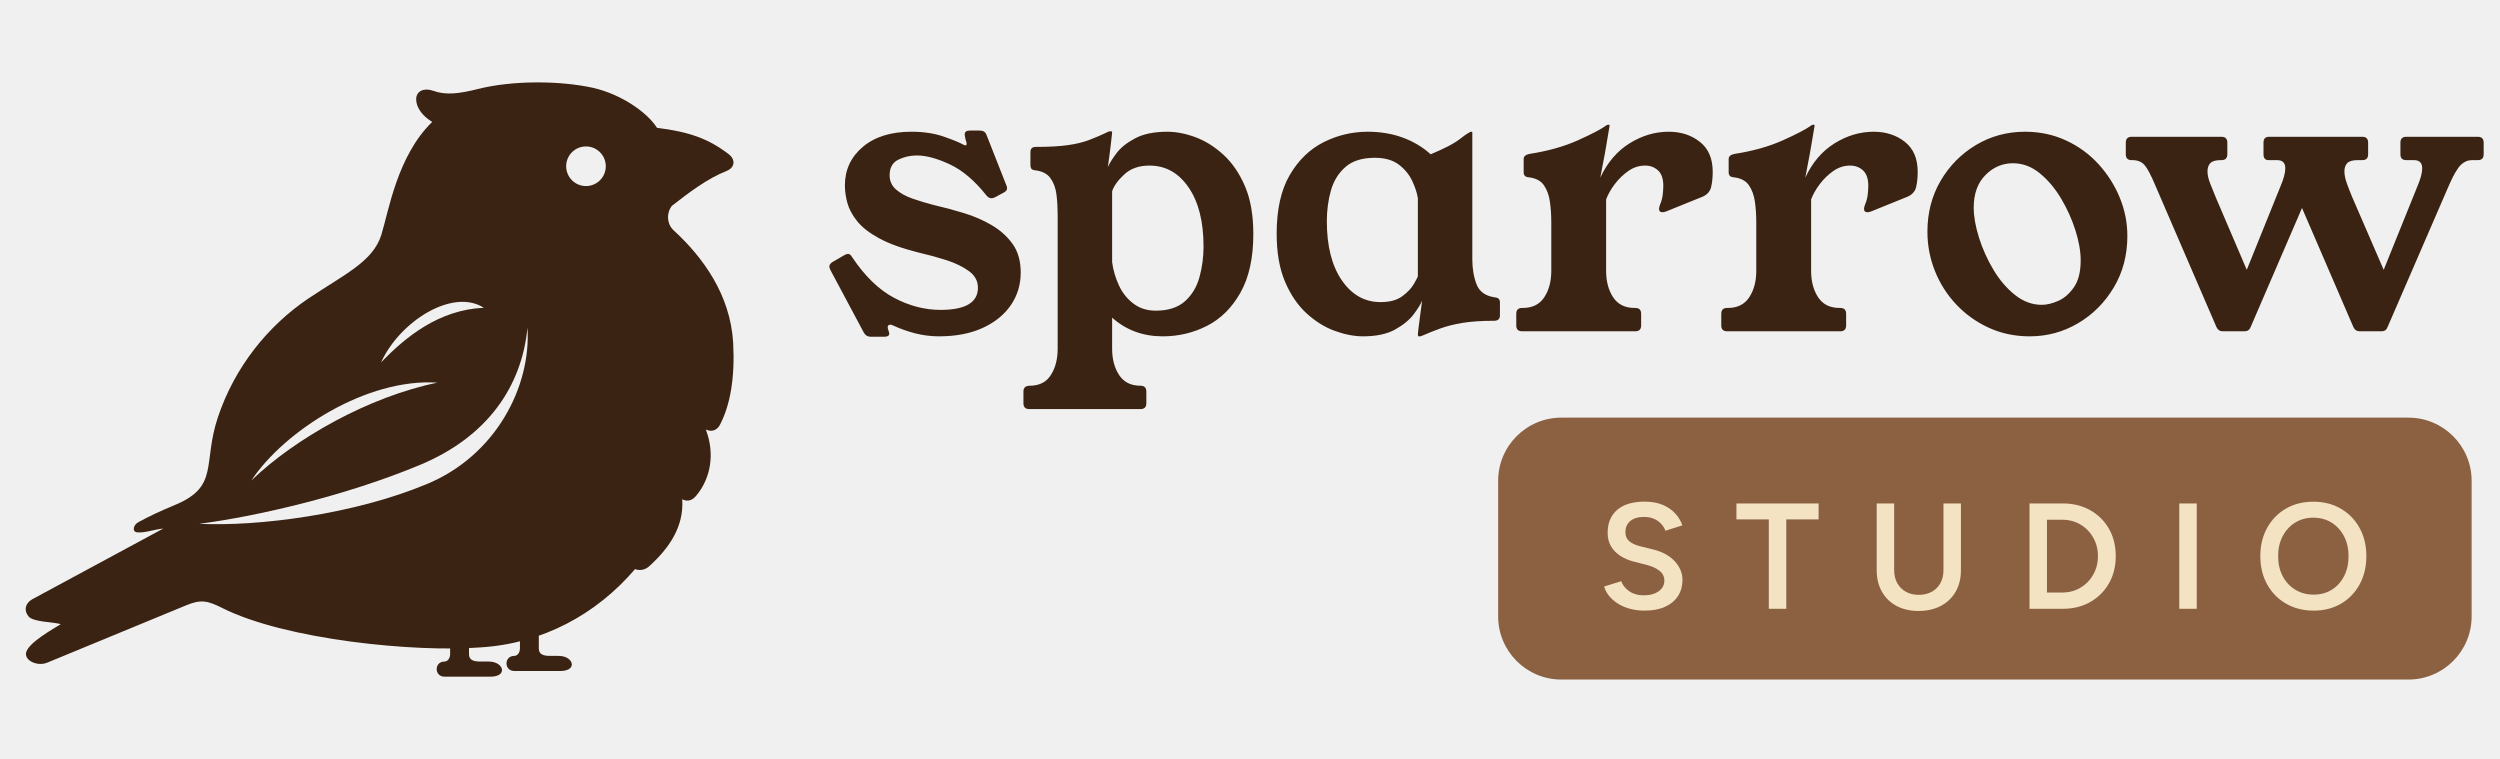
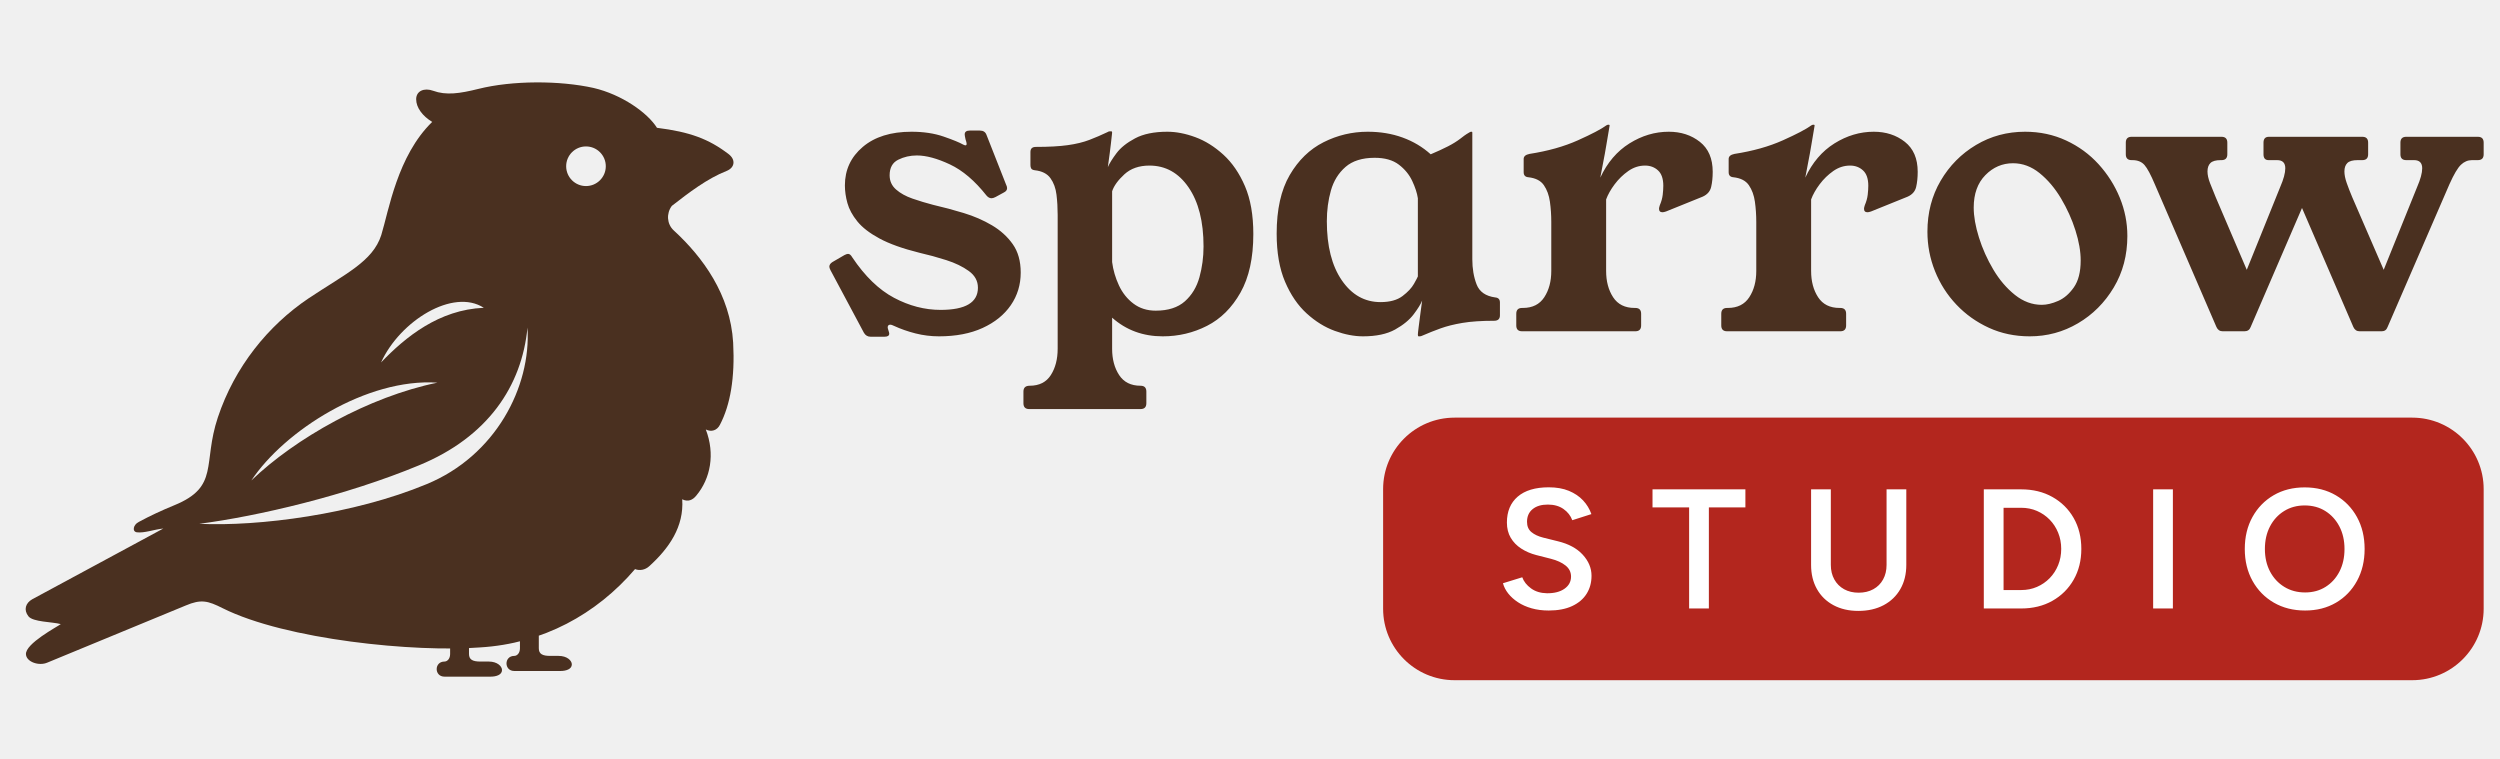
<svg xmlns="http://www.w3.org/2000/svg" viewBox="-10.57 -0.28 154.25 46.82" width="154.25" height="46.82">
  <defs>
    <mask id="bird-cutouts" maskUnits="userSpaceOnUse" x="0" y="0" width="1024" height="1024">
      <rect width="1024" height="1024" fill="#fff" />
      <circle cx="731" cy="286" r="21" fill="#000" />
      <path fill="#000" d="m 669,457 c -6,62 -42,116 -115,146 -77,32 -171,54 -233,62 63,3 164,-10 241,-42 73,-30 111,-103 107,-166 z m -95.46,58.386 C 500.985,530.214 422.836,574.31 376.291,619.079 411.28,566.493 498.54,510.386 573.54,515.386 Z m 49.161,-79.36 c -47.597,2 -83.13,31.052 -108.926,57.943 20.143,-44.184 76.451,-78.984 108.926,-57.943 z" />
    </mask>
  </defs>
  <g id="bird" transform="translate(-9.574 0.722) scale(0.0582104) translate(-95 -135)">
    <g transform="translate(-32 8)">
-       <path fill="#3A2312" mask="url(#bird-cutouts)" d="M 806.242,245.252 C 841.103,249.617 861,257 882,273 c 8,6 6.8,14.5 -2,18 -20.4,8 -40,23 -58,37 -6,8 -5.3,19.3 2,26 30.8,28.3 60,68 63,119 2,37 -3,66 -14,87 -3,6 -9,8 -15,5 10,26 5,52 -10,70 -4,5 -9,7 -15,4 2,29 -13.9,51.9 -35,71 -4.2,3.8 -10,5 -15,3 -41,48 -98,79 -164,83 -68.7,5.4 -206.1,-8 -273.2,-41.6 -15.7,-7.9 -22.8,-9.7 -39.1,-2.8 l -146.487,60.454 c -9,4 -22.301,-0.656 -22.801,-8.656 -1.023,-11.327 33.37,-29.372 36.904,-32.095 C 165.205,768.81 144.8,769.2 140,763 c -5.3,-6.8 -3,-14 4,-18 l 139,-75 c -10,1 -20,5 -28,4 -5.3,-0.7 -4,-8 2,-11 11.8,-6.4 24.5,-12.3 37.7,-17.7 48.1,-19.7 29.7,-43.8 46.1,-93.1 17.8,-53.4 53.1,-97.2 96.2,-126.2 39,-26 68,-39 77,-67 8,-26 17,-84 54,-120 -10,-6 -17,-15 -17,-24 0,-9 8.7,-12.4 18,-9 13.7,5 28,3 48,-2 36,-9 86,-9 122,-1 30,7 57.242,26.252 67.242,42.252 z M 587,779 h 20 v 24 c 0,6 4,8 12,8 h 9 c 9,0 14,5 14,9 0,5 -6,7 -12,7 h -49 c -11,0 -11,-16 0,-16 3,0 6,-3 6,-8 z m 74,-4 h 20 v 22 c 0,6 4,8 12,8 h 9 c 9,0 14,5 14,9 0,5 -6,7 -12,7 h -49 c -11,0 -11,-16 0,-16 3,0 6,-3 6,-8 z" />
+       <path fill="#4A3020" mask="url(#bird-cutouts)" d="M 806.242,245.252 C 841.103,249.617 861,257 882,273 c 8,6 6.8,14.5 -2,18 -20.4,8 -40,23 -58,37 -6,8 -5.3,19.3 2,26 30.8,28.3 60,68 63,119 2,37 -3,66 -14,87 -3,6 -9,8 -15,5 10,26 5,52 -10,70 -4,5 -9,7 -15,4 2,29 -13.9,51.9 -35,71 -4.2,3.8 -10,5 -15,3 -41,48 -98,79 -164,83 -68.7,5.4 -206.1,-8 -273.2,-41.6 -15.7,-7.9 -22.8,-9.7 -39.1,-2.8 l -146.487,60.454 c -9,4 -22.301,-0.656 -22.801,-8.656 -1.023,-11.327 33.37,-29.372 36.904,-32.095 C 165.205,768.81 144.8,769.2 140,763 c -5.3,-6.8 -3,-14 4,-18 l 139,-75 c -10,1 -20,5 -28,4 -5.3,-0.7 -4,-8 2,-11 11.8,-6.4 24.5,-12.3 37.7,-17.7 48.1,-19.7 29.7,-43.8 46.1,-93.1 17.8,-53.4 53.1,-97.2 96.2,-126.2 39,-26 68,-39 77,-67 8,-26 17,-84 54,-120 -10,-6 -17,-15 -17,-24 0,-9 8.7,-12.4 18,-9 13.7,5 28,3 48,-2 36,-9 86,-9 122,-1 30,7 57.242,26.252 67.242,42.252 z M 587,779 h 20 v 24 c 0,6 4,8 12,8 h 9 c 9,0 14,5 14,9 0,5 -6,7 -12,7 h -49 c -11,0 -11,-16 0,-16 3,0 6,-3 6,-8 z m 74,-4 h 20 v 22 c 0,6 4,8 12,8 h 9 c 9,0 14,5 14,9 0,5 -6,7 -12,7 h -49 c -11,0 -11,-16 0,-16 3,0 6,-3 6,-8 z" />
    </g>
  </g>
-   <path id="name" fill="#3A2312" d="M50.848 11.88Q50.704 11.952 50.608 11.952Q50.44 11.952 50.296 11.784Q49.216 10.416 48.04 9.864Q46.864 9.312 46.0 9.312Q45.376 9.312 44.848 9.576Q44.32 9.84 44.32 10.536Q44.32 11.064 44.716 11.412Q45.112 11.76 45.736 11.976Q46.36 12.192 47.008 12.36Q47.944 12.576 48.892 12.864Q49.84 13.152 50.632 13.62Q51.424 14.088 51.916 14.784Q52.408 15.48 52.408 16.536Q52.408 17.664 51.796 18.552Q51.184 19.44 50.056 19.956Q48.928 20.472 47.368 20.472Q46.624 20.472 45.916 20.292Q45.208 20.112 44.584 19.824Q44.44 19.752 44.368 19.752Q44.2 19.752 44.2 19.92Q44.2 19.968 44.248 20.112Q44.296 20.256 44.296 20.304Q44.296 20.496 44.008 20.496H43.144Q42.88 20.496 42.736 20.256L40.672 16.392Q40.6 16.248 40.6 16.176Q40.6 16.008 40.792 15.888L41.536 15.456Q41.68 15.384 41.752 15.384Q41.896 15.384 42.016 15.6Q43.192 17.352 44.596 18.096Q46.0 18.84 47.464 18.84Q49.768 18.84 49.768 17.472Q49.768 16.848 49.204 16.44Q48.64 16.032 47.812 15.768Q46.984 15.504 46.144 15.312Q44.608 14.928 43.696 14.436Q42.784 13.944 42.328 13.38Q41.872 12.816 41.716 12.252Q41.56 11.688 41.56 11.16Q41.56 9.72 42.664 8.784Q43.768 7.848 45.664 7.848Q46.792 7.848 47.656 8.148Q48.52 8.448 48.856 8.64Q48.952 8.688 49.0 8.688Q49.072 8.688 49.072 8.592Q49.072 8.52 49.0 8.304Q48.976 8.184 48.964 8.124Q48.952 8.064 48.952 8.016Q48.952 7.776 49.264 7.776H49.888Q50.2 7.776 50.296 8.04L51.496 11.088Q51.568 11.232 51.568 11.328Q51.568 11.496 51.376 11.592ZM57.784 10.032Q57.928 9.696 58.312 9.18Q58.696 8.664 59.464 8.256Q60.232 7.848 61.456 7.848Q62.272 7.848 63.184 8.184Q64.096 8.52 64.912 9.264Q65.728 10.008 66.244 11.208Q66.76 12.408 66.76 14.16Q66.76 16.368 65.968 17.772Q65.176 19.176 63.904 19.824Q62.632 20.472 61.168 20.472Q59.344 20.472 58.048 19.32V21.24Q58.048 22.2 58.48 22.86Q58.912 23.52 59.8 23.52Q60.16 23.52 60.16 23.88V24.6Q60.16 24.96 59.8 24.96H52.936Q52.576 24.96 52.576 24.6V23.88Q52.576 23.52 52.96 23.52Q53.848 23.52 54.268 22.86Q54.688 22.2 54.688 21.24V12.984Q54.688 12.336 54.616 11.736Q54.544 11.136 54.244 10.716Q53.944 10.296 53.272 10.224Q53.104 10.2 53.056 10.116Q53.008 10.032 53.008 9.912V9.096Q53.008 8.784 53.344 8.784Q54.544 8.784 55.312 8.676Q56.08 8.568 56.644 8.352Q57.208 8.136 57.76 7.872Q57.832 7.824 57.892 7.824Q57.952 7.824 57.976 7.824H58.0Q58.048 7.824 58.048 7.896Q58.048 7.92 58.036 8.016Q58.024 8.112 57.976 8.556Q57.928 9.0 57.784 10.032ZM58.048 15.888Q58.144 16.632 58.468 17.328Q58.792 18.024 59.368 18.456Q59.944 18.888 60.736 18.888Q61.888 18.888 62.536 18.312Q63.184 17.736 63.436 16.824Q63.688 15.912 63.688 14.928Q63.688 12.624 62.764 11.28Q61.84 9.936 60.352 9.936Q59.392 9.936 58.804 10.476Q58.216 11.016 58.048 11.52ZM80.272 15.72Q80.272 16.584 80.536 17.268Q80.8 17.952 81.688 18.072Q81.976 18.096 81.976 18.384V19.176Q81.976 19.512 81.616 19.512Q80.44 19.512 79.66 19.644Q78.88 19.776 78.316 19.98Q77.752 20.184 77.2 20.424Q77.104 20.472 77.032 20.472H76.96Q76.912 20.472 76.912 20.376Q76.912 20.28 76.96 19.908Q77.008 19.536 77.068 19.068Q77.128 18.6 77.176 18.264Q77.056 18.576 76.66 19.104Q76.264 19.632 75.508 20.052Q74.752 20.472 73.528 20.472Q72.712 20.472 71.788 20.136Q70.864 19.8 70.048 19.056Q69.232 18.312 68.716 17.1Q68.2 15.888 68.2 14.136Q68.2 11.904 69.004 10.524Q69.808 9.144 71.092 8.496Q72.376 7.848 73.816 7.848Q74.992 7.848 75.976 8.208Q76.96 8.568 77.704 9.24Q78.328 8.976 78.772 8.748Q79.216 8.52 79.528 8.28Q79.648 8.184 79.78 8.088Q79.912 7.992 80.08 7.896Q80.152 7.848 80.2 7.848H80.224Q80.272 7.848 80.272 7.896ZM76.912 11.952Q76.84 11.472 76.564 10.884Q76.288 10.296 75.736 9.876Q75.184 9.456 74.248 9.456Q73.096 9.456 72.448 10.02Q71.8 10.584 71.548 11.472Q71.296 12.36 71.296 13.368Q71.296 15.672 72.22 17.016Q73.144 18.36 74.608 18.36Q75.472 18.36 75.964 17.988Q76.456 17.616 76.672 17.232Q76.888 16.848 76.912 16.776ZM88.168 10.68Q88.816 9.288 89.968 8.568Q91.12 7.848 92.392 7.848Q93.52 7.848 94.312 8.472Q95.104 9.096 95.104 10.32Q95.104 10.848 95.008 11.256Q94.912 11.664 94.48 11.856L92.224 12.768Q92.08 12.816 92.008 12.816Q91.792 12.816 91.792 12.6Q91.792 12.528 91.84 12.384Q91.984 12.048 92.02 11.736Q92.056 11.424 92.056 11.184Q92.056 10.536 91.732 10.236Q91.408 9.936 90.928 9.936Q90.376 9.936 89.896 10.272Q89.416 10.608 89.056 11.088Q88.696 11.568 88.528 12.024V16.44Q88.528 17.4 88.96 18.06Q89.392 18.72 90.28 18.72H90.328Q90.688 18.72 90.688 19.08V19.8Q90.688 20.16 90.328 20.16H83.344Q82.984 20.16 82.984 19.8V19.08Q82.984 18.72 83.344 18.72H83.392Q84.28 18.72 84.712 18.06Q85.144 17.4 85.144 16.44V13.416Q85.144 12.768 85.06 12.168Q84.976 11.568 84.688 11.148Q84.4 10.728 83.728 10.656Q83.44 10.632 83.44 10.344V9.528Q83.44 9.288 83.8 9.216Q85.504 8.952 86.788 8.376Q88.072 7.8 88.528 7.464Q88.6 7.416 88.648 7.416H88.696Q88.744 7.416 88.744 7.464Q88.744 7.488 88.684 7.824Q88.624 8.16 88.54 8.676Q88.456 9.192 88.348 9.732Q88.24 10.272 88.168 10.68ZM100.816 10.68Q101.464 9.288 102.616 8.568Q103.768 7.848 105.04 7.848Q106.168 7.848 106.96 8.472Q107.752 9.096 107.752 10.32Q107.752 10.848 107.656 11.256Q107.56 11.664 107.128 11.856L104.872 12.768Q104.728 12.816 104.656 12.816Q104.44 12.816 104.44 12.6Q104.44 12.528 104.488 12.384Q104.632 12.048 104.668 11.736Q104.704 11.424 104.704 11.184Q104.704 10.536 104.38 10.236Q104.056 9.936 103.576 9.936Q103.024 9.936 102.544 10.272Q102.064 10.608 101.704 11.088Q101.344 11.568 101.176 12.024V16.44Q101.176 17.4 101.608 18.06Q102.04 18.72 102.928 18.72H102.976Q103.336 18.72 103.336 19.08V19.8Q103.336 20.16 102.976 20.16H95.992Q95.632 20.16 95.632 19.8V19.08Q95.632 18.72 95.992 18.72H96.04Q96.928 18.72 97.36 18.06Q97.792 17.4 97.792 16.44V13.416Q97.792 12.768 97.708 12.168Q97.624 11.568 97.336 11.148Q97.048 10.728 96.376 10.656Q96.088 10.632 96.088 10.344V9.528Q96.088 9.288 96.448 9.216Q98.152 8.952 99.436 8.376Q100.72 7.8 101.176 7.464Q101.248 7.416 101.296 7.416H101.344Q101.392 7.416 101.392 7.464Q101.392 7.488 101.332 7.824Q101.272 8.16 101.188 8.676Q101.104 9.192 100.996 9.732Q100.888 10.272 100.816 10.68ZM114.376 7.848Q115.744 7.848 116.908 8.388Q118.072 8.928 118.912 9.852Q119.752 10.776 120.22 11.916Q120.688 13.056 120.688 14.28Q120.688 16.056 119.848 17.46Q119.008 18.864 117.64 19.668Q116.272 20.472 114.664 20.472Q113.296 20.472 112.144 19.944Q110.992 19.416 110.14 18.516Q109.288 17.616 108.82 16.452Q108.352 15.288 108.352 14.016Q108.352 12.264 109.168 10.872Q109.984 9.48 111.352 8.664Q112.72 7.848 114.376 7.848ZM115.408 18.528Q115.864 18.528 116.416 18.288Q116.968 18.048 117.388 17.448Q117.808 16.848 117.808 15.792Q117.808 14.952 117.484 13.932Q117.16 12.912 116.596 11.964Q116.032 11.016 115.276 10.404Q114.52 9.792 113.632 9.792Q112.648 9.792 111.928 10.524Q111.208 11.256 111.208 12.528Q111.208 13.344 111.532 14.376Q111.856 15.408 112.42 16.356Q112.984 17.304 113.752 17.916Q114.52 18.528 115.408 18.528ZM142.312 8.16Q142.672 8.16 142.672 8.52V9.24Q142.672 9.6 142.312 9.6H141.952Q141.568 9.6 141.268 9.888Q140.968 10.176 140.56 11.088L136.744 19.896Q136.648 20.16 136.384 20.16H135.016Q134.752 20.16 134.632 19.896L131.464 12.552L128.296 19.896Q128.2 20.16 127.912 20.16H126.568Q126.304 20.16 126.184 19.896L122.392 11.112Q122.008 10.2 121.744 9.9Q121.48 9.6 121 9.6H120.952Q120.592 9.6 120.592 9.24V8.52Q120.592 8.16 120.952 8.16H126.496Q126.856 8.16 126.856 8.52V9.24Q126.856 9.6 126.496 9.6H126.448Q125.992 9.6 125.812 9.78Q125.632 9.96 125.632 10.296Q125.632 10.608 125.788 11.016Q125.944 11.424 126.136 11.88L128.056 16.368L130.12 11.256Q130.432 10.536 130.432 10.104Q130.432 9.6 129.928 9.6H129.4Q129.088 9.6 129.088 9.24V8.52Q129.088 8.16 129.424 8.16H135.184Q135.544 8.16 135.544 8.52V9.24Q135.544 9.6 135.184 9.6H134.896Q134.44 9.6 134.26 9.78Q134.08 9.96 134.08 10.296Q134.08 10.608 134.224 11.016Q134.368 11.424 134.56 11.88L136.504 16.368L138.568 11.256Q138.88 10.536 138.88 10.104Q138.88 9.6 138.376 9.6H137.896Q137.536 9.6 137.536 9.24V8.52Q137.536 8.16 137.896 8.16Z" />
+   <path id="name" fill="#4A3020" d="M50.848 11.88Q50.704 11.952 50.608 11.952Q50.44 11.952 50.296 11.784Q49.216 10.416 48.04 9.864Q46.864 9.312 46.0 9.312Q45.376 9.312 44.848 9.576Q44.32 9.84 44.32 10.536Q44.32 11.064 44.716 11.412Q45.112 11.76 45.736 11.976Q46.36 12.192 47.008 12.36Q47.944 12.576 48.892 12.864Q49.84 13.152 50.632 13.62Q51.424 14.088 51.916 14.784Q52.408 15.48 52.408 16.536Q52.408 17.664 51.796 18.552Q51.184 19.44 50.056 19.956Q48.928 20.472 47.368 20.472Q46.624 20.472 45.916 20.292Q45.208 20.112 44.584 19.824Q44.44 19.752 44.368 19.752Q44.2 19.752 44.2 19.92Q44.2 19.968 44.248 20.112Q44.296 20.256 44.296 20.304Q44.296 20.496 44.008 20.496H43.144Q42.88 20.496 42.736 20.256L40.672 16.392Q40.6 16.248 40.6 16.176Q40.6 16.008 40.792 15.888L41.536 15.456Q41.68 15.384 41.752 15.384Q41.896 15.384 42.016 15.6Q43.192 17.352 44.596 18.096Q46.0 18.84 47.464 18.84Q49.768 18.84 49.768 17.472Q49.768 16.848 49.204 16.44Q48.64 16.032 47.812 15.768Q46.984 15.504 46.144 15.312Q44.608 14.928 43.696 14.436Q42.784 13.944 42.328 13.38Q41.872 12.816 41.716 12.252Q41.56 11.688 41.56 11.16Q41.56 9.72 42.664 8.784Q43.768 7.848 45.664 7.848Q46.792 7.848 47.656 8.148Q48.52 8.448 48.856 8.64Q48.952 8.688 49.0 8.688Q49.072 8.688 49.072 8.592Q49.072 8.52 49.0 8.304Q48.976 8.184 48.964 8.124Q48.952 8.064 48.952 8.016Q48.952 7.776 49.264 7.776H49.888Q50.2 7.776 50.296 8.04L51.496 11.088Q51.568 11.232 51.568 11.328Q51.568 11.496 51.376 11.592ZM57.784 10.032Q57.928 9.696 58.312 9.18Q58.696 8.664 59.464 8.256Q60.232 7.848 61.456 7.848Q62.272 7.848 63.184 8.184Q64.096 8.52 64.912 9.264Q65.728 10.008 66.244 11.208Q66.76 12.408 66.76 14.16Q66.76 16.368 65.968 17.772Q65.176 19.176 63.904 19.824Q62.632 20.472 61.168 20.472Q59.344 20.472 58.048 19.32V21.24Q58.048 22.2 58.48 22.86Q58.912 23.52 59.8 23.52Q60.16 23.52 60.16 23.88V24.6Q60.16 24.96 59.8 24.96H52.936Q52.576 24.96 52.576 24.6V23.88Q52.576 23.52 52.96 23.52Q53.848 23.52 54.268 22.86Q54.688 22.2 54.688 21.24V12.984Q54.688 12.336 54.616 11.736Q54.544 11.136 54.244 10.716Q53.944 10.296 53.272 10.224Q53.104 10.2 53.056 10.116Q53.008 10.032 53.008 9.912V9.096Q53.008 8.784 53.344 8.784Q54.544 8.784 55.312 8.676Q56.08 8.568 56.644 8.352Q57.208 8.136 57.76 7.872Q57.832 7.824 57.892 7.824Q57.952 7.824 57.976 7.824H58.0Q58.048 7.824 58.048 7.896Q58.048 7.92 58.036 8.016Q58.024 8.112 57.976 8.556Q57.928 9.0 57.784 10.032ZM58.048 15.888Q58.144 16.632 58.468 17.328Q58.792 18.024 59.368 18.456Q59.944 18.888 60.736 18.888Q61.888 18.888 62.536 18.312Q63.184 17.736 63.436 16.824Q63.688 15.912 63.688 14.928Q63.688 12.624 62.764 11.28Q61.84 9.936 60.352 9.936Q59.392 9.936 58.804 10.476Q58.216 11.016 58.048 11.52ZM80.272 15.72Q80.272 16.584 80.536 17.268Q80.8 17.952 81.688 18.072Q81.976 18.096 81.976 18.384V19.176Q81.976 19.512 81.616 19.512Q80.44 19.512 79.66 19.644Q78.88 19.776 78.316 19.98Q77.752 20.184 77.2 20.424Q77.104 20.472 77.032 20.472H76.96Q76.912 20.472 76.912 20.376Q76.912 20.28 76.96 19.908Q77.008 19.536 77.068 19.068Q77.128 18.6 77.176 18.264Q77.056 18.576 76.66 19.104Q76.264 19.632 75.508 20.052Q74.752 20.472 73.528 20.472Q72.712 20.472 71.788 20.136Q70.864 19.8 70.048 19.056Q69.232 18.312 68.716 17.1Q68.2 15.888 68.2 14.136Q68.2 11.904 69.004 10.524Q69.808 9.144 71.092 8.496Q72.376 7.848 73.816 7.848Q74.992 7.848 75.976 8.208Q76.96 8.568 77.704 9.24Q78.328 8.976 78.772 8.748Q79.216 8.52 79.528 8.28Q79.648 8.184 79.78 8.088Q79.912 7.992 80.08 7.896Q80.152 7.848 80.2 7.848H80.224Q80.272 7.848 80.272 7.896ZM76.912 11.952Q76.84 11.472 76.564 10.884Q76.288 10.296 75.736 9.876Q75.184 9.456 74.248 9.456Q73.096 9.456 72.448 10.02Q71.8 10.584 71.548 11.472Q71.296 12.36 71.296 13.368Q71.296 15.672 72.22 17.016Q73.144 18.36 74.608 18.36Q75.472 18.36 75.964 17.988Q76.456 17.616 76.672 17.232Q76.888 16.848 76.912 16.776ZM88.168 10.68Q88.816 9.288 89.968 8.568Q91.12 7.848 92.392 7.848Q93.52 7.848 94.312 8.472Q95.104 9.096 95.104 10.32Q95.104 10.848 95.008 11.256Q94.912 11.664 94.48 11.856L92.224 12.768Q92.08 12.816 92.008 12.816Q91.792 12.816 91.792 12.6Q91.792 12.528 91.84 12.384Q91.984 12.048 92.02 11.736Q92.056 11.424 92.056 11.184Q92.056 10.536 91.732 10.236Q91.408 9.936 90.928 9.936Q90.376 9.936 89.896 10.272Q89.416 10.608 89.056 11.088Q88.696 11.568 88.528 12.024V16.44Q88.528 17.4 88.96 18.06Q89.392 18.72 90.28 18.72H90.328Q90.688 18.72 90.688 19.08V19.8Q90.688 20.16 90.328 20.16H83.344Q82.984 20.16 82.984 19.8V19.08Q82.984 18.72 83.344 18.72H83.392Q84.28 18.72 84.712 18.06Q85.144 17.4 85.144 16.44V13.416Q85.144 12.768 85.06 12.168Q84.976 11.568 84.688 11.148Q84.4 10.728 83.728 10.656Q83.44 10.632 83.44 10.344V9.528Q83.44 9.288 83.8 9.216Q85.504 8.952 86.788 8.376Q88.072 7.8 88.528 7.464Q88.6 7.416 88.648 7.416H88.696Q88.744 7.416 88.744 7.464Q88.744 7.488 88.684 7.824Q88.624 8.16 88.54 8.676Q88.456 9.192 88.348 9.732Q88.24 10.272 88.168 10.68ZM100.816 10.68Q101.464 9.288 102.616 8.568Q103.768 7.848 105.04 7.848Q106.168 7.848 106.96 8.472Q107.752 9.096 107.752 10.32Q107.752 10.848 107.656 11.256Q107.56 11.664 107.128 11.856L104.872 12.768Q104.728 12.816 104.656 12.816Q104.44 12.816 104.44 12.6Q104.44 12.528 104.488 12.384Q104.632 12.048 104.668 11.736Q104.704 11.424 104.704 11.184Q104.704 10.536 104.38 10.236Q104.056 9.936 103.576 9.936Q103.024 9.936 102.544 10.272Q102.064 10.608 101.704 11.088Q101.344 11.568 101.176 12.024V16.44Q101.176 17.4 101.608 18.06Q102.04 18.72 102.928 18.72H102.976Q103.336 18.72 103.336 19.08V19.8Q103.336 20.16 102.976 20.16H95.992Q95.632 20.16 95.632 19.8V19.08Q95.632 18.72 95.992 18.72H96.04Q96.928 18.72 97.36 18.06Q97.792 17.4 97.792 16.44V13.416Q97.792 12.768 97.708 12.168Q97.624 11.568 97.336 11.148Q97.048 10.728 96.376 10.656Q96.088 10.632 96.088 10.344V9.528Q96.088 9.288 96.448 9.216Q98.152 8.952 99.436 8.376Q100.72 7.8 101.176 7.464Q101.248 7.416 101.296 7.416H101.344Q101.392 7.416 101.392 7.464Q101.392 7.488 101.332 7.824Q101.272 8.16 101.188 8.676Q101.104 9.192 100.996 9.732Q100.888 10.272 100.816 10.68ZM114.376 7.848Q115.744 7.848 116.908 8.388Q118.072 8.928 118.912 9.852Q119.752 10.776 120.22 11.916Q120.688 13.056 120.688 14.28Q120.688 16.056 119.848 17.46Q119.008 18.864 117.64 19.668Q116.272 20.472 114.664 20.472Q113.296 20.472 112.144 19.944Q110.992 19.416 110.14 18.516Q109.288 17.616 108.82 16.452Q108.352 15.288 108.352 14.016Q108.352 12.264 109.168 10.872Q109.984 9.48 111.352 8.664Q112.72 7.848 114.376 7.848ZM115.408 18.528Q115.864 18.528 116.416 18.288Q116.968 18.048 117.388 17.448Q117.808 16.848 117.808 15.792Q117.808 14.952 117.484 13.932Q117.16 12.912 116.596 11.964Q116.032 11.016 115.276 10.404Q114.52 9.792 113.632 9.792Q112.648 9.792 111.928 10.524Q111.208 11.256 111.208 12.528Q111.208 13.344 111.532 14.376Q111.856 15.408 112.42 16.356Q112.984 17.304 113.752 17.916Q114.52 18.528 115.408 18.528ZM142.312 8.16Q142.672 8.16 142.672 8.52V9.24Q142.672 9.6 142.312 9.6H141.952Q141.568 9.6 141.268 9.888Q140.968 10.176 140.56 11.088L136.744 19.896Q136.648 20.16 136.384 20.16H135.016Q134.752 20.16 134.632 19.896L131.464 12.552L128.296 19.896Q128.2 20.16 127.912 20.16H126.568Q126.304 20.16 126.184 19.896L122.392 11.112Q122.008 10.2 121.744 9.9Q121.48 9.6 121 9.6H120.952Q120.592 9.6 120.592 9.24V8.52Q120.592 8.16 120.952 8.16H126.496Q126.856 8.16 126.856 8.52V9.24Q126.856 9.6 126.496 9.6H126.448Q125.992 9.6 125.812 9.78Q125.632 9.96 125.632 10.296Q125.632 10.608 125.788 11.016Q125.944 11.424 126.136 11.88L128.056 16.368L130.12 11.256Q130.432 10.536 130.432 10.104Q130.432 9.6 129.928 9.6H129.4Q129.088 9.6 129.088 9.24V8.52Q129.088 8.16 129.424 8.16H135.184Q135.544 8.16 135.544 8.52V9.24Q135.544 9.6 135.184 9.6H134.896Q134.44 9.6 134.26 9.78Q134.08 9.96 134.08 10.296Q134.08 10.608 134.224 11.016Q134.368 11.424 134.56 11.88L136.504 16.368L138.568 11.256Q138.88 10.536 138.88 10.104Q138.88 9.6 138.376 9.6H137.896Q137.536 9.6 137.536 9.24V8.52Q137.536 8.16 137.896 8.16Z" />
  <g id="tag">
-     <rect id="tag-band" x="81.865" y="25.488" width="60.065" height="16.161" rx="3.901" fill="#8B6142" />
-     <path id="tag-text" fill="#F3E3C3" d="M90.902 37.395Q90.394 37.395 89.971 37.275Q89.547 37.155 89.224 36.943Q88.901 36.73 88.693 36.466Q88.484 36.201 88.406 35.906L89.459 35.581Q89.585 35.929 89.937 36.187Q90.29 36.445 90.811 36.453Q91.41 36.457 91.765 36.205Q92.121 35.953 92.121 35.543Q92.121 35.178 91.823 34.939Q91.524 34.7 91.019 34.571L90.224 34.368Q89.764 34.249 89.402 34.014Q89.039 33.779 88.83 33.426Q88.621 33.073 88.621 32.595Q88.621 31.686 89.212 31.178Q89.803 30.671 90.907 30.671Q91.536 30.671 92.003 30.863Q92.469 31.055 92.776 31.384Q93.084 31.712 93.232 32.133L92.189 32.467Q92.053 32.095 91.709 31.854Q91.365 31.613 90.854 31.613Q90.327 31.613 90.023 31.863Q89.718 32.114 89.718 32.553Q89.718 32.916 89.958 33.115Q90.198 33.315 90.601 33.417L91.401 33.615Q92.281 33.827 92.76 34.349Q93.239 34.871 93.239 35.499Q93.239 36.055 92.97 36.482Q92.701 36.91 92.18 37.152Q91.658 37.395 90.902 37.395ZM98.566 37.284V31.768H96.568V30.782H101.637V31.768H99.644V37.284ZM107.8 37.416Q107.026 37.416 106.443 37.103Q105.861 36.79 105.542 36.224Q105.222 35.658 105.222 34.904V30.782H106.3V34.904Q106.3 35.357 106.491 35.7Q106.682 36.043 107.025 36.233Q107.367 36.422 107.818 36.422Q108.274 36.422 108.619 36.233Q108.964 36.043 109.153 35.7Q109.342 35.357 109.342 34.904V30.782H110.419V34.904Q110.419 35.658 110.096 36.224Q109.772 36.79 109.182 37.103Q108.592 37.416 107.8 37.416ZM114.65 37.284V30.782H116.691Q117.653 30.782 118.393 31.197Q119.133 31.613 119.552 32.345Q119.972 33.076 119.972 34.033Q119.972 34.98 119.552 35.714Q119.133 36.448 118.393 36.866Q117.653 37.284 116.691 37.284ZM115.727 36.278H116.691Q117.152 36.278 117.549 36.107Q117.946 35.936 118.244 35.629Q118.542 35.323 118.708 34.915Q118.874 34.506 118.874 34.033Q118.874 33.56 118.708 33.151Q118.542 32.743 118.244 32.436Q117.946 32.13 117.549 31.959Q117.152 31.788 116.691 31.788H115.727ZM123.891 37.284V30.782H124.969V37.284ZM132.185 37.395Q131.223 37.395 130.48 36.966Q129.736 36.537 129.314 35.778Q128.892 35.019 128.892 34.038Q128.892 33.047 129.312 32.29Q129.731 31.533 130.466 31.104Q131.202 30.675 132.163 30.675Q133.124 30.675 133.862 31.107Q134.6 31.538 135.017 32.295Q135.434 33.052 135.434 34.037Q135.434 35.018 135.019 35.778Q134.604 36.537 133.872 36.966Q133.141 37.395 132.185 37.395ZM132.186 36.409Q132.818 36.409 133.303 36.105Q133.787 35.801 134.061 35.266Q134.336 34.731 134.336 34.037Q134.336 33.342 134.056 32.806Q133.777 32.271 133.289 31.966Q132.802 31.661 132.162 31.661Q131.531 31.661 131.04 31.965Q130.549 32.27 130.27 32.806Q129.99 33.341 129.99 34.036Q129.99 34.732 130.271 35.266Q130.552 35.801 131.049 36.105Q131.546 36.409 132.186 36.409Z" />
+     <rect id="tag-band" x="74.768" y="25.488" width="67.904" height="16.200" rx="4.410" fill="#B3261E" />
+     <path id="tag-text" fill="#FFFFFF" d="M84.985 37.389Q84.41 37.389 83.932 37.253Q83.453 37.117 83.088 36.877Q82.723 36.637 82.487 36.338Q82.252 36.039 82.163 35.706L83.353 35.338Q83.495 35.732 83.894 36.023Q84.293 36.315 84.881 36.324Q85.559 36.329 85.961 36.044Q86.363 35.759 86.363 35.295Q86.363 34.883 86.025 34.612Q85.688 34.342 85.117 34.196L84.218 33.967Q83.699 33.832 83.289 33.566Q82.878 33.301 82.642 32.901Q82.406 32.502 82.406 31.962Q82.406 30.935 83.074 30.361Q83.743 29.787 84.991 29.787Q85.702 29.787 86.229 30.004Q86.756 30.222 87.104 30.593Q87.451 30.964 87.619 31.44L86.44 31.817Q86.286 31.398 85.897 31.125Q85.508 30.852 84.931 30.852Q84.335 30.852 83.991 31.135Q83.647 31.418 83.647 31.914Q83.647 32.325 83.918 32.55Q84.189 32.776 84.645 32.891L85.548 33.115Q86.544 33.355 87.085 33.945Q87.627 34.536 87.627 35.245Q87.627 35.874 87.323 36.357Q87.019 36.84 86.429 37.115Q85.84 37.389 84.985 37.389ZM93.649 37.263V31.028H91.39V29.913H97.121V31.028H94.867V37.263ZM104.087 37.413Q103.213 37.413 102.554 37.059Q101.895 36.705 101.535 36.065Q101.174 35.425 101.174 34.573V29.913H102.392V34.573Q102.392 35.084 102.608 35.472Q102.824 35.861 103.211 36.075Q103.599 36.289 104.108 36.289Q104.624 36.289 105.014 36.075Q105.404 35.861 105.617 35.472Q105.831 35.084 105.831 34.573V29.913H107.049V34.573Q107.049 35.425 106.683 36.065Q106.317 36.705 105.65 37.059Q104.983 37.413 104.087 37.413ZM111.831 37.263V29.913H114.139Q115.227 29.913 116.063 30.383Q116.9 30.852 117.374 31.679Q117.848 32.507 117.848 33.588Q117.848 34.659 117.374 35.489Q116.9 36.318 116.063 36.791Q115.227 37.263 114.139 37.263ZM113.05 36.126H114.139Q114.661 36.126 115.109 35.932Q115.557 35.739 115.895 35.393Q116.232 35.047 116.419 34.585Q116.607 34.123 116.607 33.588Q116.607 33.053 116.419 32.591Q116.232 32.129 115.895 31.783Q115.557 31.437 115.109 31.244Q114.661 31.05 114.139 31.05H113.05ZM122.279 37.263V29.913H123.497V37.263ZM131.655 37.389Q130.567 37.389 129.727 36.904Q128.887 36.418 128.41 35.56Q127.933 34.702 127.933 33.593Q127.933 32.474 128.407 31.618Q128.881 30.762 129.712 30.277Q130.543 29.792 131.63 29.792Q132.717 29.792 133.551 30.28Q134.385 30.768 134.856 31.624Q135.327 32.48 135.327 33.593Q135.327 34.702 134.858 35.56Q134.39 36.418 133.563 36.904Q132.735 37.389 131.655 37.389ZM131.656 36.274Q132.371 36.274 132.918 35.93Q133.466 35.586 133.776 34.982Q134.086 34.378 134.086 33.592Q134.086 32.807 133.77 32.201Q133.454 31.596 132.903 31.251Q132.352 30.906 131.629 30.906Q130.916 30.906 130.36 31.251Q129.805 31.595 129.489 32.2Q129.174 32.806 129.174 33.592Q129.174 34.378 129.491 34.982Q129.809 35.586 130.371 35.93Q130.932 36.274 131.656 36.274Z" />
  </g>
</svg>
